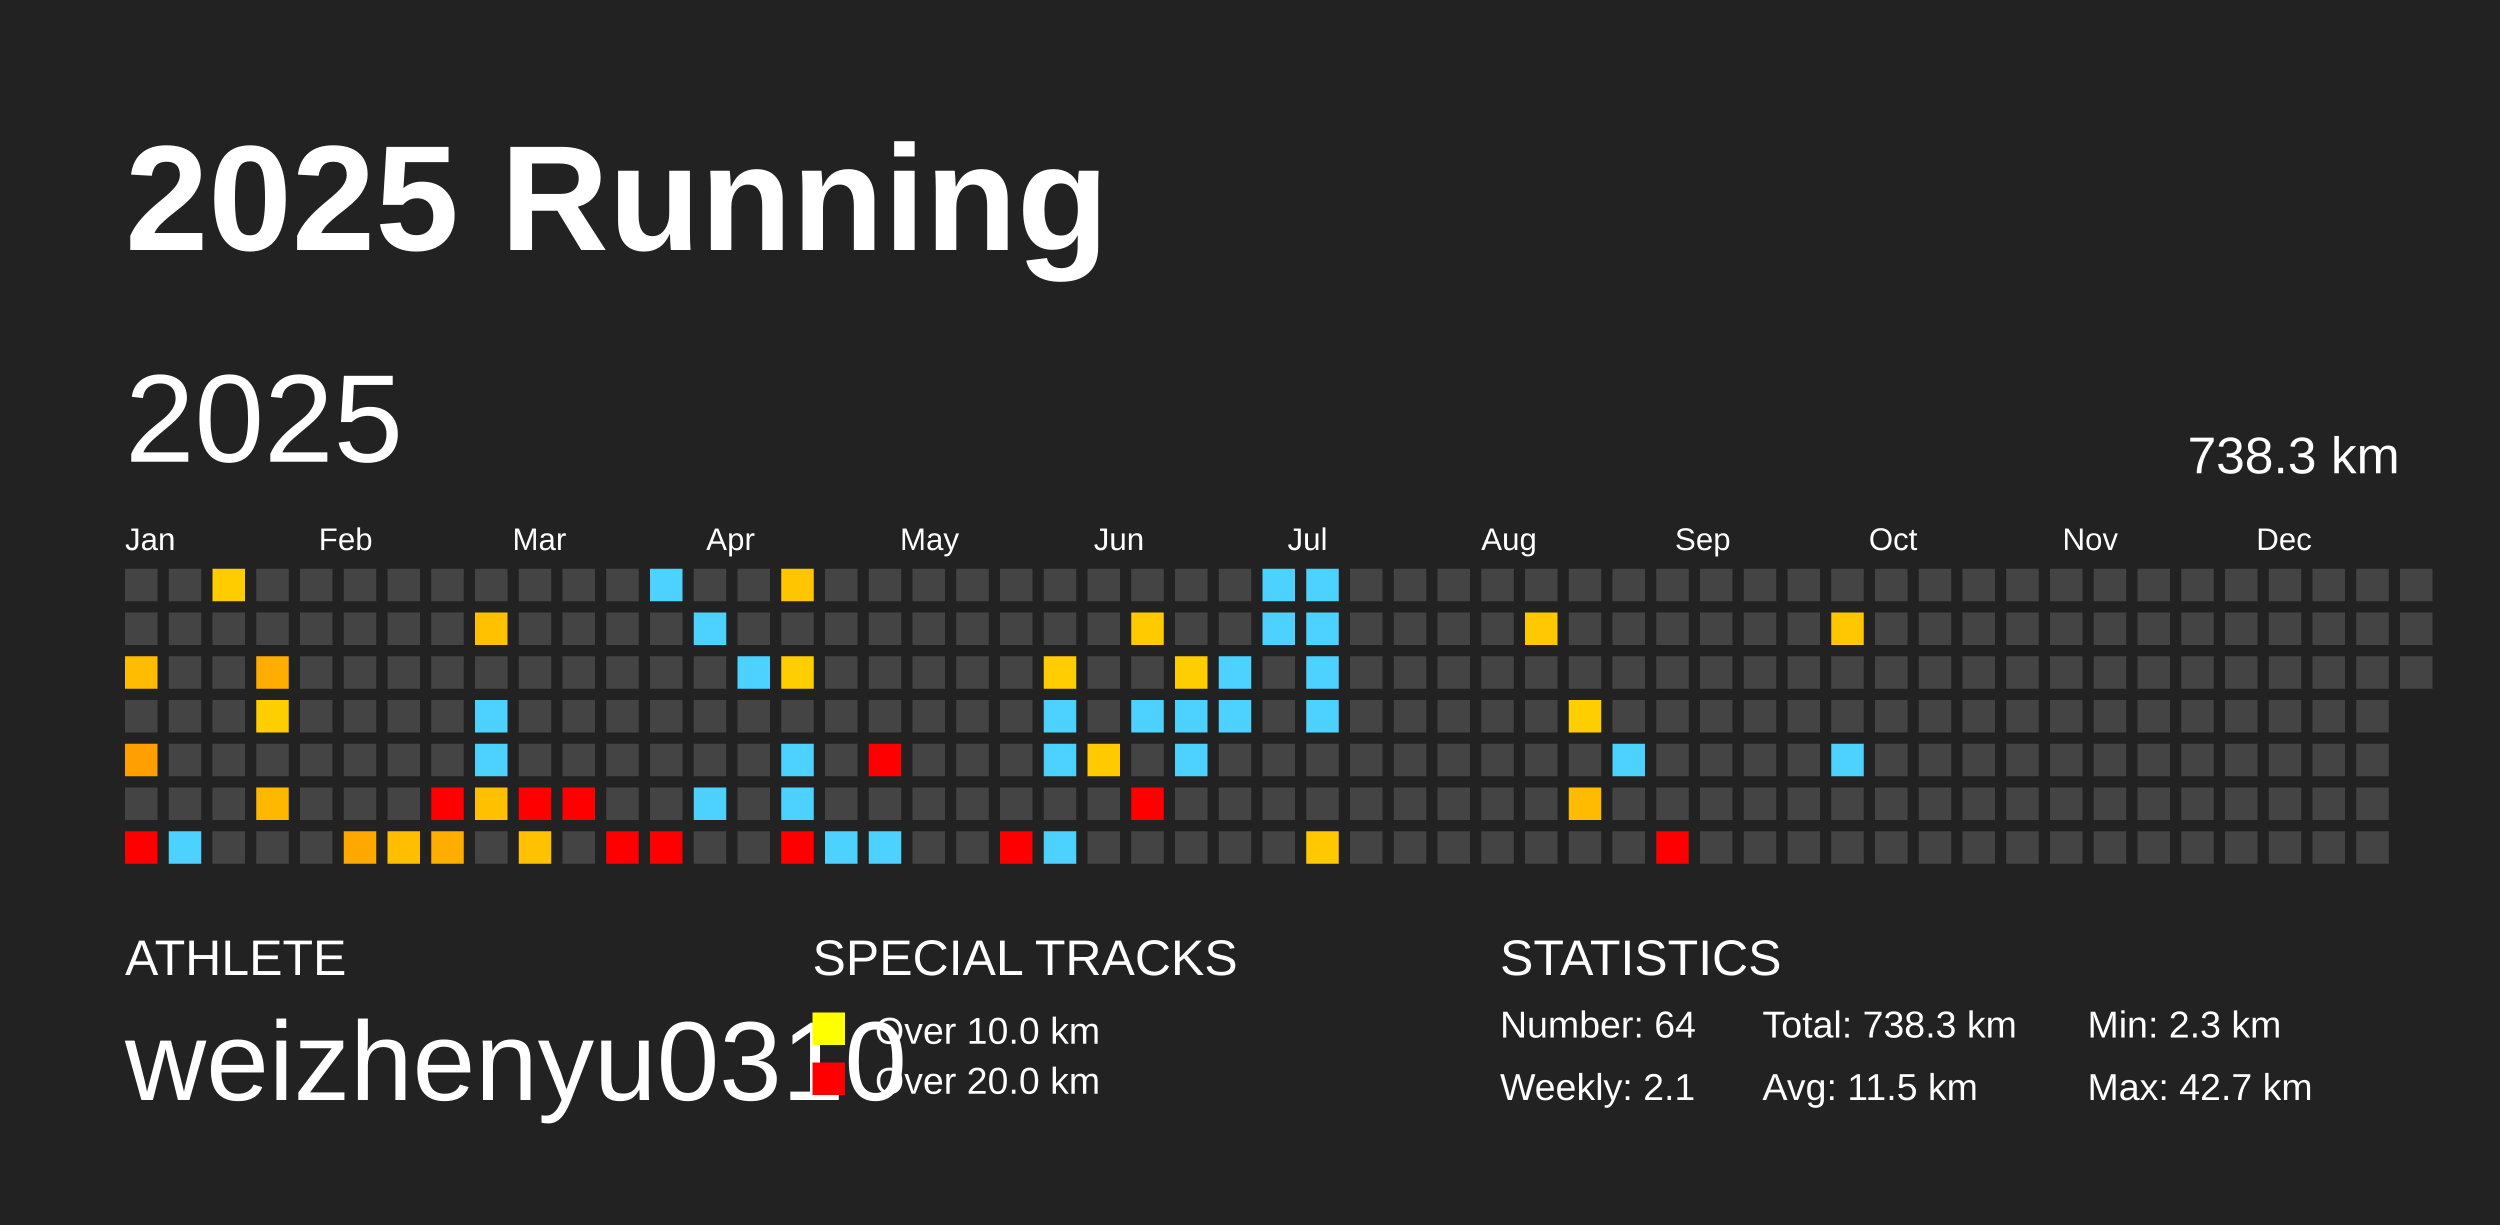
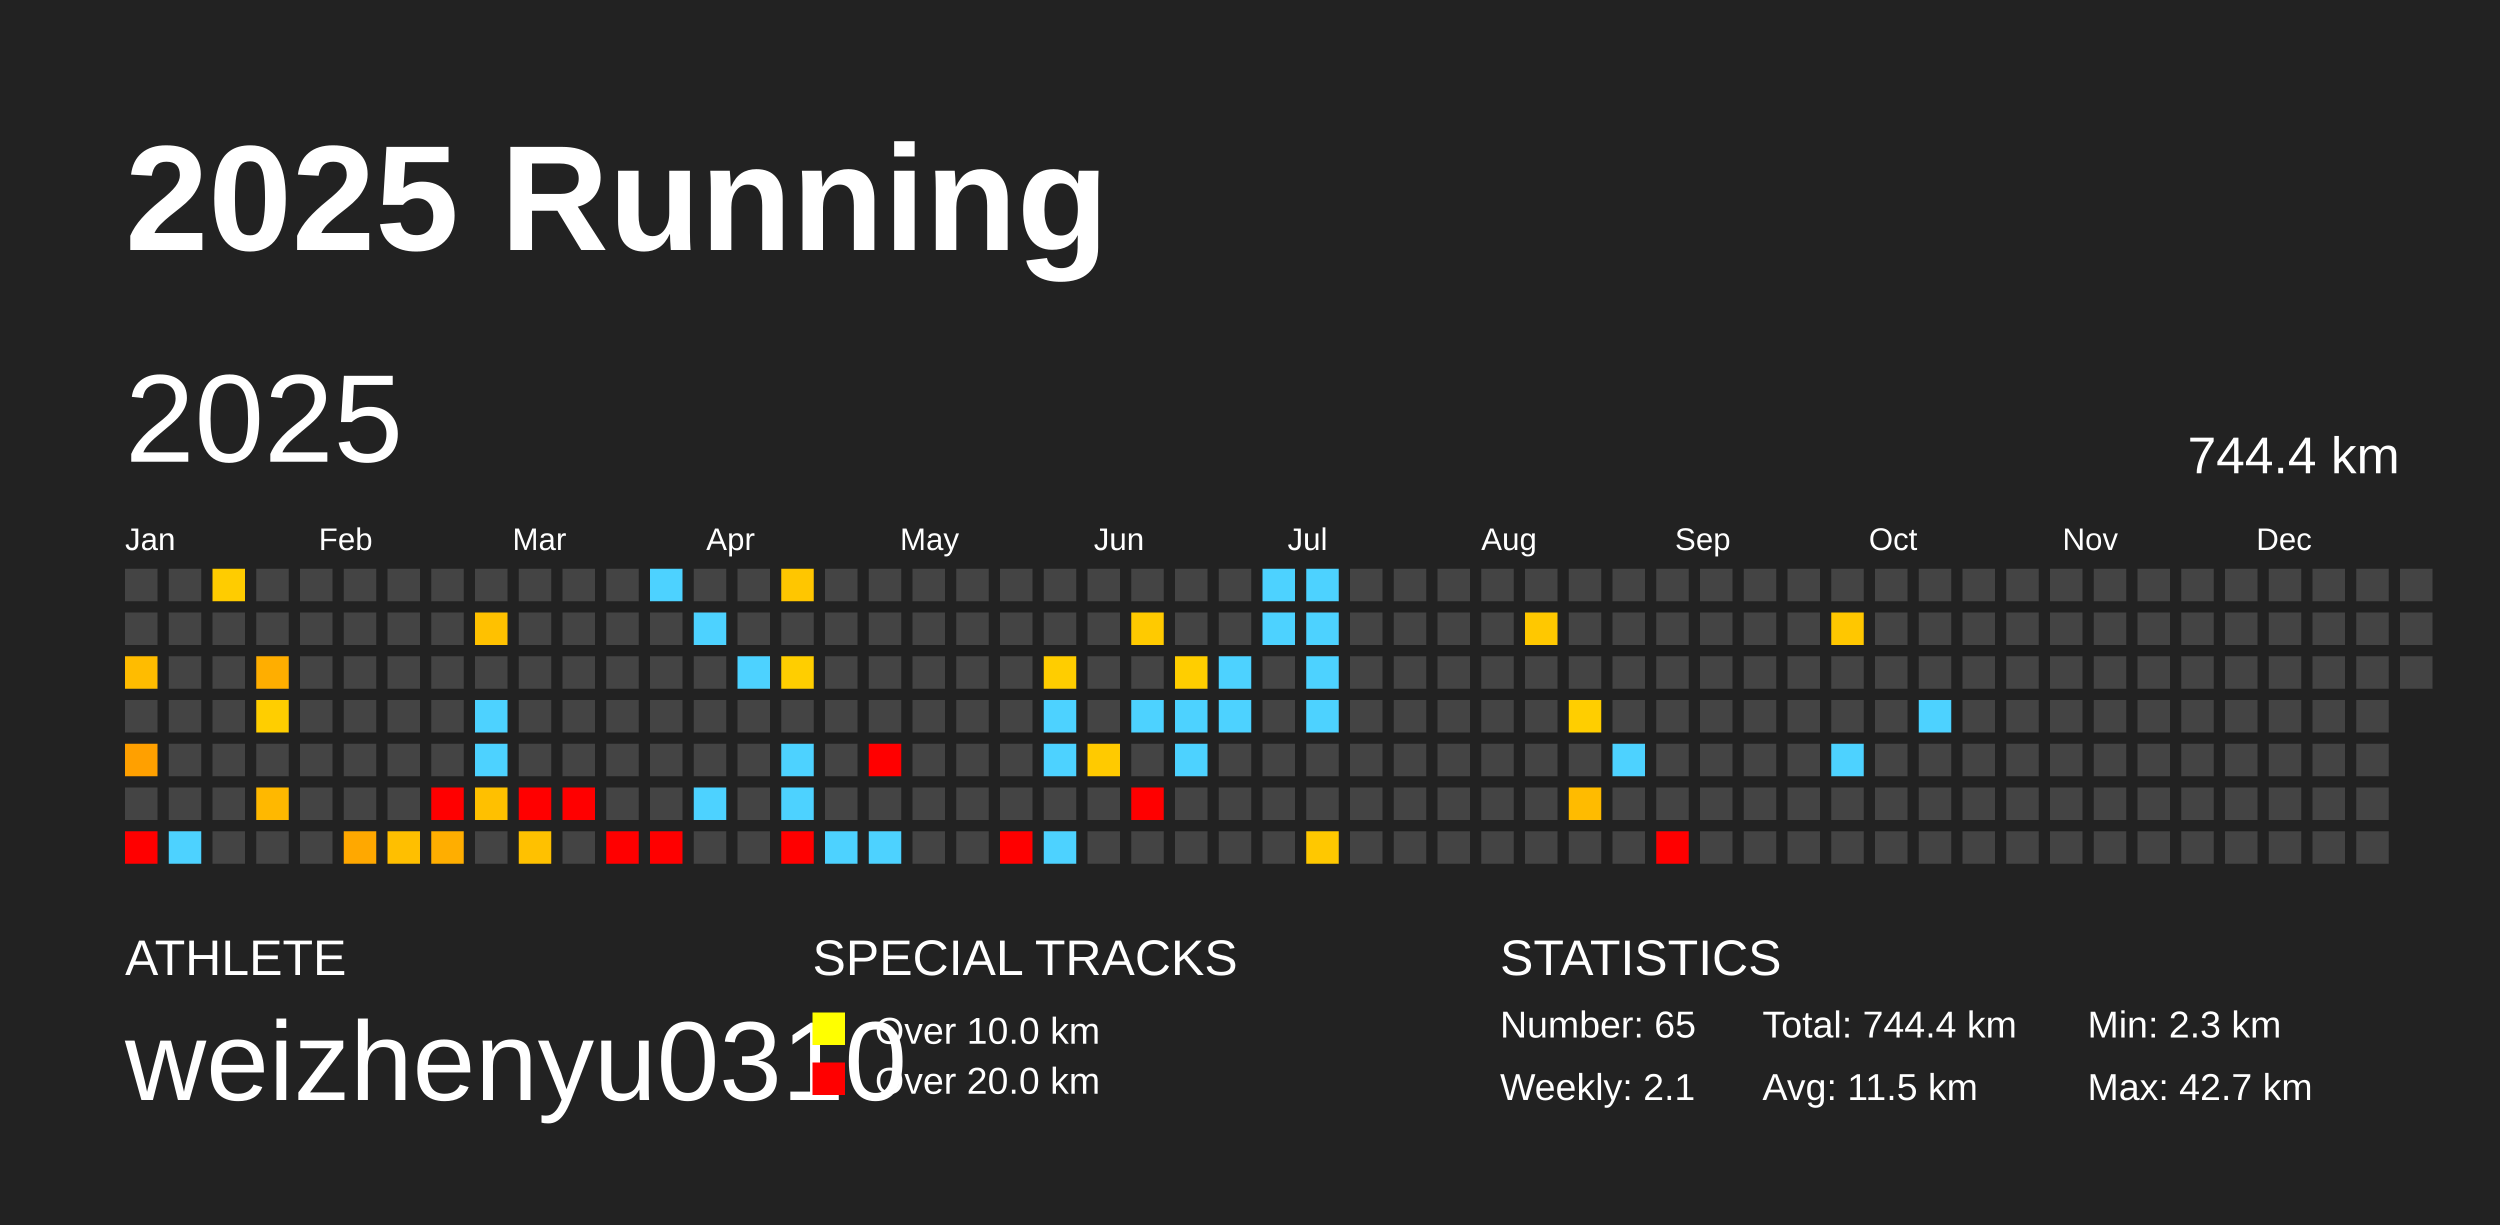
<svg xmlns="http://www.w3.org/2000/svg" baseProfile="full" height="98mm" version="1.1" viewBox="0,0,200,98" width="200mm">
  <defs />
  <rect fill="#222222" height="98" width="200" x="0" y="0" />
  <text fill="#FFFFFF" style="font-size:12px; font-family:Arial; font-weight:bold;" x="10" y="20">2025 Running</text>
  <text fill="#FFFFFF" style="font-size:4px; font-family:Arial" x="10" y="78">ATHLETE</text>
  <text fill="#FFFFFF" style="font-size:9px; font-family:Arial" x="10" y="88">weizhenyu0310</text>
  <text fill="#FFFFFF" style="font-size:4px; font-family:Arial" x="65" y="78">SPECIAL TRACKS</text>
  <rect fill="yellow" height="2.6" width="2.6" x="65" y="81" />
  <text fill="#FFFFFF" style="font-size:3px; font-family:Arial" x="70" y="83.5">Over 10.0 km</text>
  <rect fill="red" height="2.6" width="2.6" x="65" y="85" />
  <text fill="#FFFFFF" style="font-size:3px; font-family:Arial" x="70" y="87.5">Over 20.0 km</text>
  <text fill="#FFFFFF" style="font-size:4px; font-family:Arial" x="120" y="78">STATISTICS</text>
-   <text fill="#FFFFFF" style="font-size:3px; font-family:Arial" x="120" y="83">Number: 64</text>
+   <text fill="#FFFFFF" style="font-size:3px; font-family:Arial" x="120" y="83">Number: 65</text>
  <text fill="#FFFFFF" style="font-size:3px; font-family:Arial" x="120" y="88">Weekly: 2.1</text>
-   <text fill="#FFFFFF" style="font-size:3px; font-family:Arial" x="141" y="83">Total: 738.3 km</text>
+   <text fill="#FFFFFF" style="font-size:3px; font-family:Arial" x="141" y="83">Total: 744.4 km</text>
  <text fill="#FFFFFF" style="font-size:3px; font-family:Arial" x="141" y="88">Avg: 11.5 km</text>
  <text fill="#FFFFFF" style="font-size:3px; font-family:Arial" x="167" y="83">Min: 2.3 km</text>
  <text fill="#FFFFFF" style="font-size:3px; font-family:Arial" x="167" y="88">Max: 42.7 km</text>
  <text dominant-baseline="hanging" fill="#FFFFFF" style="font-size:10.0px; font-family:Arial;" x="10" y="30">2025</text>
-   <text dominant-baseline="hanging" fill="#FFFFFF" style="font-size:4.125px; font-family:Arial;" x="175" y="35">738.3 km</text>
+   <text dominant-baseline="hanging" fill="#FFFFFF" style="font-size:4.125px; font-family:Arial;" x="175" y="35">744.4 km</text>
  <text fill="#FFFFFF" style="font-size:2.5px; font-family:Arial" x="10.0" y="44">Jan</text>
  <text fill="#FFFFFF" style="font-size:2.5px; font-family:Arial" x="25.5" y="44">Feb</text>
  <text fill="#FFFFFF" style="font-size:2.5px; font-family:Arial" x="41.0" y="44">Mar</text>
  <text fill="#FFFFFF" style="font-size:2.5px; font-family:Arial" x="56.5" y="44">Apr</text>
  <text fill="#FFFFFF" style="font-size:2.5px; font-family:Arial" x="72.0" y="44">May</text>
  <text fill="#FFFFFF" style="font-size:2.5px; font-family:Arial" x="87.5" y="44">Jun</text>
  <text fill="#FFFFFF" style="font-size:2.5px; font-family:Arial" x="103.0" y="44">Jul</text>
  <text fill="#FFFFFF" style="font-size:2.5px; font-family:Arial" x="118.5" y="44">Aug</text>
  <text fill="#FFFFFF" style="font-size:2.5px; font-family:Arial" x="134.0" y="44">Sep</text>
  <text fill="#FFFFFF" style="font-size:2.5px; font-family:Arial" x="149.5" y="44">Oct</text>
  <text fill="#FFFFFF" style="font-size:2.5px; font-family:Arial" x="165.0" y="44">Nov</text>
  <text fill="#FFFFFF" style="font-size:2.5px; font-family:Arial" x="180.5" y="44">Dec</text>
  <rect fill="#444444" height="2.6" width="2.6" x="10.0" y="45.5" />
  <rect fill="#444444" height="2.6" width="2.6" x="10.0" y="49.0" />
  <rect fill="#ffbc00" height="2.6" width="2.6" x="10.0" y="52.5" />
  <rect fill="#444444" height="2.6" width="2.6" x="10.0" y="56.0" />
  <rect fill="#ffa000" height="2.6" width="2.6" x="10.0" y="59.5" />
  <rect fill="#444444" height="2.6" width="2.6" x="10.0" y="63.0" />
  <rect fill="red" height="2.6" width="2.6" x="10.0" y="66.5" />
  <rect fill="#444444" height="2.6" width="2.6" x="13.5" y="45.5" />
  <rect fill="#444444" height="2.6" width="2.6" x="13.5" y="49.0" />
  <rect fill="#444444" height="2.6" width="2.6" x="13.5" y="52.5" />
  <rect fill="#444444" height="2.6" width="2.6" x="13.5" y="56.0" />
  <rect fill="#444444" height="2.6" width="2.6" x="13.5" y="59.5" />
  <rect fill="#444444" height="2.6" width="2.6" x="13.5" y="63.0" />
  <rect fill="#4dd2ff" height="2.6" width="2.6" x="13.5" y="66.5" />
  <rect fill="#ffcc00" height="2.6" width="2.6" x="17.0" y="45.5" />
  <rect fill="#444444" height="2.6" width="2.6" x="17.0" y="49.0" />
  <rect fill="#444444" height="2.6" width="2.6" x="17.0" y="52.5" />
  <rect fill="#444444" height="2.6" width="2.6" x="17.0" y="56.0" />
  <rect fill="#444444" height="2.6" width="2.6" x="17.0" y="59.5" />
  <rect fill="#444444" height="2.6" width="2.6" x="17.0" y="63.0" />
  <rect fill="#444444" height="2.6" width="2.6" x="17.0" y="66.5" />
  <rect fill="#444444" height="2.6" width="2.6" x="20.5" y="45.5" />
  <rect fill="#444444" height="2.6" width="2.6" x="20.5" y="49.0" />
  <rect fill="#ffae00" height="2.6" width="2.6" x="20.5" y="52.5" />
  <rect fill="#ffce00" height="2.6" width="2.6" x="20.5" y="56.0" />
  <rect fill="#444444" height="2.6" width="2.6" x="20.5" y="59.5" />
  <rect fill="#ffb800" height="2.6" width="2.6" x="20.5" y="63.0" />
  <rect fill="#444444" height="2.6" width="2.6" x="20.5" y="66.5" />
  <rect fill="#444444" height="2.6" width="2.6" x="24.0" y="45.5" />
  <rect fill="#444444" height="2.6" width="2.6" x="24.0" y="49.0" />
  <rect fill="#444444" height="2.6" width="2.6" x="24.0" y="52.5" />
  <rect fill="#444444" height="2.6" width="2.6" x="24.0" y="56.0" />
  <rect fill="#444444" height="2.6" width="2.6" x="24.0" y="59.5" />
  <rect fill="#444444" height="2.6" width="2.6" x="24.0" y="63.0" />
  <rect fill="#444444" height="2.6" width="2.6" x="24.0" y="66.5" />
  <rect fill="#444444" height="2.6" width="2.6" x="27.5" y="45.5" />
  <rect fill="#444444" height="2.6" width="2.6" x="27.5" y="49.0" />
  <rect fill="#444444" height="2.6" width="2.6" x="27.5" y="52.5" />
  <rect fill="#444444" height="2.6" width="2.6" x="27.5" y="56.0" />
  <rect fill="#444444" height="2.6" width="2.6" x="27.5" y="59.5" />
  <rect fill="#444444" height="2.6" width="2.6" x="27.5" y="63.0" />
  <rect fill="#ffa800" height="2.6" width="2.6" x="27.5" y="66.5" />
  <rect fill="#444444" height="2.6" width="2.6" x="31.0" y="45.5" />
  <rect fill="#444444" height="2.6" width="2.6" x="31.0" y="49.0" />
  <rect fill="#444444" height="2.6" width="2.6" x="31.0" y="52.5" />
  <rect fill="#444444" height="2.6" width="2.6" x="31.0" y="56.0" />
  <rect fill="#444444" height="2.6" width="2.6" x="31.0" y="59.5" />
  <rect fill="#444444" height="2.6" width="2.6" x="31.0" y="63.0" />
  <rect fill="#ffbf00" height="2.6" width="2.6" x="31.0" y="66.5" />
  <rect fill="#444444" height="2.6" width="2.6" x="34.5" y="45.5" />
  <rect fill="#444444" height="2.6" width="2.6" x="34.5" y="49.0" />
  <rect fill="#444444" height="2.6" width="2.6" x="34.5" y="52.5" />
  <rect fill="#444444" height="2.6" width="2.6" x="34.5" y="56.0" />
  <rect fill="#444444" height="2.6" width="2.6" x="34.5" y="59.5" />
  <rect fill="red" height="2.6" width="2.6" x="34.5" y="63.0" />
  <rect fill="#ffae00" height="2.6" width="2.6" x="34.5" y="66.5" />
  <rect fill="#444444" height="2.6" width="2.6" x="38.0" y="45.5" />
  <rect fill="#ffc100" height="2.6" width="2.6" x="38.0" y="49.0" />
  <rect fill="#444444" height="2.6" width="2.6" x="38.0" y="52.5" />
  <rect fill="#4dd2ff" height="2.6" width="2.6" x="38.0" y="56.0" />
  <rect fill="#4dd2ff" height="2.6" width="2.6" x="38.0" y="59.5" />
  <rect fill="#ffc000" height="2.6" width="2.6" x="38.0" y="63.0" />
  <rect fill="#444444" height="2.6" width="2.6" x="38.0" y="66.5" />
  <rect fill="#444444" height="2.6" width="2.6" x="41.5" y="45.5" />
  <rect fill="#444444" height="2.6" width="2.6" x="41.5" y="49.0" />
  <rect fill="#444444" height="2.6" width="2.6" x="41.5" y="52.5" />
  <rect fill="#444444" height="2.6" width="2.6" x="41.5" y="56.0" />
  <rect fill="#444444" height="2.6" width="2.6" x="41.5" y="59.5" />
  <rect fill="red" height="2.6" width="2.6" x="41.5" y="63.0" />
  <rect fill="#ffc100" height="2.6" width="2.6" x="41.5" y="66.5" />
  <rect fill="#444444" height="2.6" width="2.6" x="45.0" y="45.5" />
  <rect fill="#444444" height="2.6" width="2.6" x="45.0" y="49.0" />
  <rect fill="#444444" height="2.6" width="2.6" x="45.0" y="52.5" />
  <rect fill="#444444" height="2.6" width="2.6" x="45.0" y="56.0" />
  <rect fill="#444444" height="2.6" width="2.6" x="45.0" y="59.5" />
  <rect fill="red" height="2.6" width="2.6" x="45.0" y="63.0" />
  <rect fill="#444444" height="2.6" width="2.6" x="45.0" y="66.5" />
  <rect fill="#444444" height="2.6" width="2.6" x="48.5" y="45.5" />
  <rect fill="#444444" height="2.6" width="2.6" x="48.5" y="49.0" />
  <rect fill="#444444" height="2.6" width="2.6" x="48.5" y="52.5" />
  <rect fill="#444444" height="2.6" width="2.6" x="48.5" y="56.0" />
  <rect fill="#444444" height="2.6" width="2.6" x="48.5" y="59.5" />
  <rect fill="#444444" height="2.6" width="2.6" x="48.5" y="63.0" />
  <rect fill="red" height="2.6" width="2.6" x="48.5" y="66.5" />
  <rect fill="#4dd2ff" height="2.6" width="2.6" x="52.0" y="45.5" />
  <rect fill="#444444" height="2.6" width="2.6" x="52.0" y="49.0" />
  <rect fill="#444444" height="2.6" width="2.6" x="52.0" y="52.5" />
  <rect fill="#444444" height="2.6" width="2.6" x="52.0" y="56.0" />
  <rect fill="#444444" height="2.6" width="2.6" x="52.0" y="59.5" />
  <rect fill="#444444" height="2.6" width="2.6" x="52.0" y="63.0" />
  <rect fill="red" height="2.6" width="2.6" x="52.0" y="66.5" />
  <rect fill="#444444" height="2.6" width="2.6" x="55.5" y="45.5" />
  <rect fill="#4dd2ff" height="2.6" width="2.6" x="55.5" y="49.0" />
  <rect fill="#444444" height="2.6" width="2.6" x="55.5" y="52.5" />
  <rect fill="#444444" height="2.6" width="2.6" x="55.5" y="56.0" />
  <rect fill="#444444" height="2.6" width="2.6" x="55.5" y="59.5" />
  <rect fill="#4dd2ff" height="2.6" width="2.6" x="55.5" y="63.0" />
  <rect fill="#444444" height="2.6" width="2.6" x="55.5" y="66.5" />
  <rect fill="#444444" height="2.6" width="2.6" x="59.0" y="45.5" />
  <rect fill="#444444" height="2.6" width="2.6" x="59.0" y="49.0" />
  <rect fill="#4dd2ff" height="2.6" width="2.6" x="59.0" y="52.5" />
  <rect fill="#444444" height="2.6" width="2.6" x="59.0" y="56.0" />
  <rect fill="#444444" height="2.6" width="2.6" x="59.0" y="59.5" />
  <rect fill="#444444" height="2.6" width="2.6" x="59.0" y="63.0" />
  <rect fill="#444444" height="2.6" width="2.6" x="59.0" y="66.5" />
  <rect fill="#ffc600" height="2.6" width="2.6" x="62.5" y="45.5" />
  <rect fill="#444444" height="2.6" width="2.6" x="62.5" y="49.0" />
  <rect fill="#ffce00" height="2.6" width="2.6" x="62.5" y="52.5" />
  <rect fill="#444444" height="2.6" width="2.6" x="62.5" y="56.0" />
  <rect fill="#4dd2ff" height="2.6" width="2.6" x="62.5" y="59.5" />
  <rect fill="#4dd2ff" height="2.6" width="2.6" x="62.5" y="63.0" />
  <rect fill="red" height="2.6" width="2.6" x="62.5" y="66.5" />
  <rect fill="#444444" height="2.6" width="2.6" x="66.0" y="45.5" />
  <rect fill="#444444" height="2.6" width="2.6" x="66.0" y="49.0" />
  <rect fill="#444444" height="2.6" width="2.6" x="66.0" y="52.5" />
  <rect fill="#444444" height="2.6" width="2.6" x="66.0" y="56.0" />
  <rect fill="#444444" height="2.6" width="2.6" x="66.0" y="59.5" />
  <rect fill="#444444" height="2.6" width="2.6" x="66.0" y="63.0" />
  <rect fill="#4dd2ff" height="2.6" width="2.6" x="66.0" y="66.5" />
  <rect fill="#444444" height="2.6" width="2.6" x="69.5" y="45.5" />
  <rect fill="#444444" height="2.6" width="2.6" x="69.5" y="49.0" />
  <rect fill="#444444" height="2.6" width="2.6" x="69.5" y="52.5" />
  <rect fill="#444444" height="2.6" width="2.6" x="69.5" y="56.0" />
  <rect fill="red" height="2.6" width="2.6" x="69.5" y="59.5" />
  <rect fill="#444444" height="2.6" width="2.6" x="69.5" y="63.0" />
  <rect fill="#4dd2ff" height="2.6" width="2.6" x="69.5" y="66.5" />
  <rect fill="#444444" height="2.6" width="2.6" x="73.0" y="45.5" />
  <rect fill="#444444" height="2.6" width="2.6" x="73.0" y="49.0" />
  <rect fill="#444444" height="2.6" width="2.6" x="73.0" y="52.5" />
  <rect fill="#444444" height="2.6" width="2.6" x="73.0" y="56.0" />
  <rect fill="#444444" height="2.6" width="2.6" x="73.0" y="59.5" />
  <rect fill="#444444" height="2.6" width="2.6" x="73.0" y="63.0" />
  <rect fill="#444444" height="2.6" width="2.6" x="73.0" y="66.5" />
  <rect fill="#444444" height="2.6" width="2.6" x="76.5" y="45.5" />
  <rect fill="#444444" height="2.6" width="2.6" x="76.5" y="49.0" />
  <rect fill="#444444" height="2.6" width="2.6" x="76.5" y="52.5" />
  <rect fill="#444444" height="2.6" width="2.6" x="76.5" y="56.0" />
  <rect fill="#444444" height="2.6" width="2.6" x="76.5" y="59.5" />
  <rect fill="#444444" height="2.6" width="2.6" x="76.5" y="63.0" />
  <rect fill="#444444" height="2.6" width="2.6" x="76.5" y="66.5" />
  <rect fill="#444444" height="2.6" width="2.6" x="80.0" y="45.5" />
  <rect fill="#444444" height="2.6" width="2.6" x="80.0" y="49.0" />
  <rect fill="#444444" height="2.6" width="2.6" x="80.0" y="52.5" />
  <rect fill="#444444" height="2.6" width="2.6" x="80.0" y="56.0" />
  <rect fill="#444444" height="2.6" width="2.6" x="80.0" y="59.5" />
  <rect fill="#444444" height="2.6" width="2.6" x="80.0" y="63.0" />
  <rect fill="red" height="2.6" width="2.6" x="80.0" y="66.5" />
  <rect fill="#444444" height="2.6" width="2.6" x="83.5" y="45.5" />
  <rect fill="#444444" height="2.6" width="2.6" x="83.5" y="49.0" />
  <rect fill="#ffcd00" height="2.6" width="2.6" x="83.5" y="52.5" />
  <rect fill="#4dd2ff" height="2.6" width="2.6" x="83.5" y="56.0" />
  <rect fill="#4dd2ff" height="2.6" width="2.6" x="83.5" y="59.5" />
  <rect fill="#444444" height="2.6" width="2.6" x="83.5" y="63.0" />
  <rect fill="#4dd2ff" height="2.6" width="2.6" x="83.5" y="66.5" />
  <rect fill="#444444" height="2.6" width="2.6" x="87.0" y="45.5" />
  <rect fill="#444444" height="2.6" width="2.6" x="87.0" y="49.0" />
  <rect fill="#444444" height="2.6" width="2.6" x="87.0" y="52.5" />
  <rect fill="#444444" height="2.6" width="2.6" x="87.0" y="56.0" />
  <rect fill="#ffca00" height="2.6" width="2.6" x="87.0" y="59.5" />
  <rect fill="#444444" height="2.6" width="2.6" x="87.0" y="63.0" />
  <rect fill="#444444" height="2.6" width="2.6" x="87.0" y="66.5" />
  <rect fill="#444444" height="2.6" width="2.6" x="90.5" y="45.5" />
  <rect fill="#ffca00" height="2.6" width="2.6" x="90.5" y="49.0" />
  <rect fill="#444444" height="2.6" width="2.6" x="90.5" y="52.5" />
  <rect fill="#4dd2ff" height="2.6" width="2.6" x="90.5" y="56.0" />
  <rect fill="#444444" height="2.6" width="2.6" x="90.5" y="59.5" />
  <rect fill="red" height="2.6" width="2.6" x="90.5" y="63.0" />
  <rect fill="#444444" height="2.6" width="2.6" x="90.5" y="66.5" />
  <rect fill="#444444" height="2.6" width="2.6" x="94.0" y="45.5" />
  <rect fill="#444444" height="2.6" width="2.6" x="94.0" y="49.0" />
  <rect fill="#ffce00" height="2.6" width="2.6" x="94.0" y="52.5" />
  <rect fill="#4dd2ff" height="2.6" width="2.6" x="94.0" y="56.0" />
  <rect fill="#4dd2ff" height="2.6" width="2.6" x="94.0" y="59.5" />
  <rect fill="#444444" height="2.6" width="2.6" x="94.0" y="63.0" />
  <rect fill="#444444" height="2.6" width="2.6" x="94.0" y="66.5" />
  <rect fill="#444444" height="2.6" width="2.6" x="97.5" y="45.5" />
  <rect fill="#444444" height="2.6" width="2.6" x="97.5" y="49.0" />
  <rect fill="#4dd2ff" height="2.6" width="2.6" x="97.5" y="52.5" />
  <rect fill="#4dd2ff" height="2.6" width="2.6" x="97.5" y="56.0" />
  <rect fill="#444444" height="2.6" width="2.6" x="97.5" y="59.5" />
  <rect fill="#444444" height="2.6" width="2.6" x="97.5" y="63.0" />
  <rect fill="#444444" height="2.6" width="2.6" x="97.5" y="66.5" />
  <rect fill="#4dd2ff" height="2.6" width="2.6" x="101.0" y="45.5" />
  <rect fill="#4dd2ff" height="2.6" width="2.6" x="101.0" y="49.0" />
  <rect fill="#444444" height="2.6" width="2.6" x="101.0" y="52.5" />
  <rect fill="#444444" height="2.6" width="2.6" x="101.0" y="56.0" />
  <rect fill="#444444" height="2.6" width="2.6" x="101.0" y="59.5" />
  <rect fill="#444444" height="2.6" width="2.6" x="101.0" y="63.0" />
  <rect fill="#444444" height="2.6" width="2.6" x="101.0" y="66.5" />
  <rect fill="#4dd2ff" height="2.6" width="2.6" x="104.5" y="45.5" />
  <rect fill="#4dd2ff" height="2.6" width="2.6" x="104.5" y="49.0" />
  <rect fill="#4dd2ff" height="2.6" width="2.6" x="104.5" y="52.5" />
  <rect fill="#4dd2ff" height="2.6" width="2.6" x="104.5" y="56.0" />
  <rect fill="#444444" height="2.6" width="2.6" x="104.5" y="59.5" />
  <rect fill="#444444" height="2.6" width="2.6" x="104.5" y="63.0" />
  <rect fill="#ffc800" height="2.6" width="2.6" x="104.5" y="66.5" />
  <rect fill="#444444" height="2.6" width="2.6" x="108.0" y="45.5" />
  <rect fill="#444444" height="2.6" width="2.6" x="108.0" y="49.0" />
  <rect fill="#444444" height="2.6" width="2.6" x="108.0" y="52.5" />
  <rect fill="#444444" height="2.6" width="2.6" x="108.0" y="56.0" />
  <rect fill="#444444" height="2.6" width="2.6" x="108.0" y="59.5" />
  <rect fill="#444444" height="2.6" width="2.6" x="108.0" y="63.0" />
  <rect fill="#444444" height="2.6" width="2.6" x="108.0" y="66.5" />
  <rect fill="#444444" height="2.6" width="2.6" x="111.5" y="45.5" />
  <rect fill="#444444" height="2.6" width="2.6" x="111.5" y="49.0" />
  <rect fill="#444444" height="2.6" width="2.6" x="111.5" y="52.5" />
  <rect fill="#444444" height="2.6" width="2.6" x="111.5" y="56.0" />
  <rect fill="#444444" height="2.6" width="2.6" x="111.5" y="59.5" />
  <rect fill="#444444" height="2.6" width="2.6" x="111.5" y="63.0" />
  <rect fill="#444444" height="2.6" width="2.6" x="111.5" y="66.5" />
  <rect fill="#444444" height="2.6" width="2.6" x="115.0" y="45.5" />
  <rect fill="#444444" height="2.6" width="2.6" x="115.0" y="49.0" />
  <rect fill="#444444" height="2.6" width="2.6" x="115.0" y="52.5" />
  <rect fill="#444444" height="2.6" width="2.6" x="115.0" y="56.0" />
  <rect fill="#444444" height="2.6" width="2.6" x="115.0" y="59.5" />
  <rect fill="#444444" height="2.6" width="2.6" x="115.0" y="63.0" />
  <rect fill="#444444" height="2.6" width="2.6" x="115.0" y="66.5" />
  <rect fill="#444444" height="2.6" width="2.6" x="118.5" y="45.5" />
  <rect fill="#444444" height="2.6" width="2.6" x="118.5" y="49.0" />
  <rect fill="#444444" height="2.6" width="2.6" x="118.5" y="52.5" />
  <rect fill="#444444" height="2.6" width="2.6" x="118.5" y="56.0" />
  <rect fill="#444444" height="2.6" width="2.6" x="118.5" y="59.5" />
  <rect fill="#444444" height="2.6" width="2.6" x="118.5" y="63.0" />
  <rect fill="#444444" height="2.6" width="2.6" x="118.5" y="66.5" />
  <rect fill="#444444" height="2.6" width="2.6" x="122.0" y="45.5" />
  <rect fill="#ffc800" height="2.6" width="2.6" x="122.0" y="49.0" />
  <rect fill="#444444" height="2.6" width="2.6" x="122.0" y="52.5" />
  <rect fill="#444444" height="2.6" width="2.6" x="122.0" y="56.0" />
  <rect fill="#444444" height="2.6" width="2.6" x="122.0" y="59.5" />
  <rect fill="#444444" height="2.6" width="2.6" x="122.0" y="63.0" />
  <rect fill="#444444" height="2.6" width="2.6" x="122.0" y="66.5" />
  <rect fill="#444444" height="2.6" width="2.6" x="125.5" y="45.5" />
  <rect fill="#444444" height="2.6" width="2.6" x="125.5" y="49.0" />
  <rect fill="#444444" height="2.6" width="2.6" x="125.5" y="52.5" />
  <rect fill="#ffce00" height="2.6" width="2.6" x="125.5" y="56.0" />
  <rect fill="#444444" height="2.6" width="2.6" x="125.5" y="59.5" />
  <rect fill="#ffbb00" height="2.6" width="2.6" x="125.5" y="63.0" />
  <rect fill="#444444" height="2.6" width="2.6" x="125.5" y="66.5" />
  <rect fill="#444444" height="2.6" width="2.6" x="129.0" y="45.5" />
  <rect fill="#444444" height="2.6" width="2.6" x="129.0" y="49.0" />
  <rect fill="#444444" height="2.6" width="2.6" x="129.0" y="52.5" />
  <rect fill="#444444" height="2.6" width="2.6" x="129.0" y="56.0" />
  <rect fill="#4dd2ff" height="2.6" width="2.6" x="129.0" y="59.5" />
  <rect fill="#444444" height="2.6" width="2.6" x="129.0" y="63.0" />
  <rect fill="#444444" height="2.6" width="2.6" x="129.0" y="66.5" />
  <rect fill="#444444" height="2.6" width="2.6" x="132.5" y="45.5" />
  <rect fill="#444444" height="2.6" width="2.6" x="132.5" y="49.0" />
  <rect fill="#444444" height="2.6" width="2.6" x="132.5" y="52.5" />
  <rect fill="#444444" height="2.6" width="2.6" x="132.5" y="56.0" />
  <rect fill="#444444" height="2.6" width="2.6" x="132.5" y="59.5" />
  <rect fill="#444444" height="2.6" width="2.6" x="132.5" y="63.0" />
  <rect fill="red" height="2.6" width="2.6" x="132.5" y="66.5" />
  <rect fill="#444444" height="2.6" width="2.6" x="136.0" y="45.5" />
  <rect fill="#444444" height="2.6" width="2.6" x="136.0" y="49.0" />
  <rect fill="#444444" height="2.6" width="2.6" x="136.0" y="52.5" />
  <rect fill="#444444" height="2.6" width="2.6" x="136.0" y="56.0" />
  <rect fill="#444444" height="2.6" width="2.6" x="136.0" y="59.5" />
  <rect fill="#444444" height="2.6" width="2.6" x="136.0" y="63.0" />
  <rect fill="#444444" height="2.6" width="2.6" x="136.0" y="66.5" />
  <rect fill="#444444" height="2.6" width="2.6" x="139.5" y="45.5" />
  <rect fill="#444444" height="2.6" width="2.6" x="139.5" y="49.0" />
  <rect fill="#444444" height="2.6" width="2.6" x="139.5" y="52.5" />
  <rect fill="#444444" height="2.6" width="2.6" x="139.5" y="56.0" />
  <rect fill="#444444" height="2.6" width="2.6" x="139.5" y="59.5" />
  <rect fill="#444444" height="2.6" width="2.6" x="139.5" y="63.0" />
  <rect fill="#444444" height="2.6" width="2.6" x="139.5" y="66.5" />
  <rect fill="#444444" height="2.6" width="2.6" x="143.0" y="45.5" />
  <rect fill="#444444" height="2.6" width="2.6" x="143.0" y="49.0" />
  <rect fill="#444444" height="2.6" width="2.6" x="143.0" y="52.5" />
  <rect fill="#444444" height="2.6" width="2.6" x="143.0" y="56.0" />
  <rect fill="#444444" height="2.6" width="2.6" x="143.0" y="59.5" />
  <rect fill="#444444" height="2.6" width="2.6" x="143.0" y="63.0" />
  <rect fill="#444444" height="2.6" width="2.6" x="143.0" y="66.5" />
  <rect fill="#444444" height="2.6" width="2.6" x="146.5" y="45.5" />
  <rect fill="#ffc700" height="2.6" width="2.6" x="146.5" y="49.0" />
  <rect fill="#444444" height="2.6" width="2.6" x="146.5" y="52.5" />
  <rect fill="#444444" height="2.6" width="2.6" x="146.5" y="56.0" />
  <rect fill="#4dd2ff" height="2.6" width="2.6" x="146.5" y="59.5" />
  <rect fill="#444444" height="2.6" width="2.6" x="146.5" y="63.0" />
  <rect fill="#444444" height="2.6" width="2.6" x="146.5" y="66.5" />
  <rect fill="#444444" height="2.6" width="2.6" x="150.0" y="45.5" />
  <rect fill="#444444" height="2.6" width="2.6" x="150.0" y="49.0" />
  <rect fill="#444444" height="2.6" width="2.6" x="150.0" y="52.5" />
  <rect fill="#444444" height="2.6" width="2.6" x="150.0" y="56.0" />
  <rect fill="#444444" height="2.6" width="2.6" x="150.0" y="59.5" />
  <rect fill="#444444" height="2.6" width="2.6" x="150.0" y="63.0" />
  <rect fill="#444444" height="2.6" width="2.6" x="150.0" y="66.5" />
  <rect fill="#444444" height="2.6" width="2.6" x="153.5" y="45.5" />
  <rect fill="#444444" height="2.6" width="2.6" x="153.5" y="49.0" />
  <rect fill="#444444" height="2.6" width="2.6" x="153.5" y="52.5" />
-   <rect fill="#444444" height="2.6" width="2.6" x="153.5" y="56.0" />
+   <rect fill="#4dd2ff" height="2.6" width="2.6" x="153.5" y="56.0" />
  <rect fill="#444444" height="2.6" width="2.6" x="153.5" y="59.5" />
  <rect fill="#444444" height="2.6" width="2.6" x="153.5" y="63.0" />
  <rect fill="#444444" height="2.6" width="2.6" x="153.5" y="66.5" />
  <rect fill="#444444" height="2.6" width="2.6" x="157.0" y="45.5" />
  <rect fill="#444444" height="2.6" width="2.6" x="157.0" y="49.0" />
  <rect fill="#444444" height="2.6" width="2.6" x="157.0" y="52.5" />
  <rect fill="#444444" height="2.6" width="2.6" x="157.0" y="56.0" />
  <rect fill="#444444" height="2.6" width="2.6" x="157.0" y="59.5" />
  <rect fill="#444444" height="2.6" width="2.6" x="157.0" y="63.0" />
  <rect fill="#444444" height="2.6" width="2.6" x="157.0" y="66.5" />
  <rect fill="#444444" height="2.6" width="2.6" x="160.5" y="45.5" />
  <rect fill="#444444" height="2.6" width="2.6" x="160.5" y="49.0" />
  <rect fill="#444444" height="2.6" width="2.6" x="160.5" y="52.5" />
  <rect fill="#444444" height="2.6" width="2.6" x="160.5" y="56.0" />
  <rect fill="#444444" height="2.6" width="2.6" x="160.5" y="59.5" />
  <rect fill="#444444" height="2.6" width="2.6" x="160.5" y="63.0" />
  <rect fill="#444444" height="2.6" width="2.6" x="160.5" y="66.5" />
  <rect fill="#444444" height="2.6" width="2.6" x="164.0" y="45.5" />
  <rect fill="#444444" height="2.6" width="2.6" x="164.0" y="49.0" />
  <rect fill="#444444" height="2.6" width="2.6" x="164.0" y="52.5" />
  <rect fill="#444444" height="2.6" width="2.6" x="164.0" y="56.0" />
  <rect fill="#444444" height="2.6" width="2.6" x="164.0" y="59.5" />
  <rect fill="#444444" height="2.6" width="2.6" x="164.0" y="63.0" />
  <rect fill="#444444" height="2.6" width="2.6" x="164.0" y="66.5" />
  <rect fill="#444444" height="2.6" width="2.6" x="167.5" y="45.5" />
  <rect fill="#444444" height="2.6" width="2.6" x="167.5" y="49.0" />
  <rect fill="#444444" height="2.6" width="2.6" x="167.5" y="52.5" />
  <rect fill="#444444" height="2.6" width="2.6" x="167.5" y="56.0" />
  <rect fill="#444444" height="2.6" width="2.6" x="167.5" y="59.5" />
  <rect fill="#444444" height="2.6" width="2.6" x="167.5" y="63.0" />
  <rect fill="#444444" height="2.6" width="2.6" x="167.5" y="66.5" />
  <rect fill="#444444" height="2.6" width="2.6" x="171.0" y="45.5" />
  <rect fill="#444444" height="2.6" width="2.6" x="171.0" y="49.0" />
  <rect fill="#444444" height="2.6" width="2.6" x="171.0" y="52.5" />
  <rect fill="#444444" height="2.6" width="2.6" x="171.0" y="56.0" />
  <rect fill="#444444" height="2.6" width="2.6" x="171.0" y="59.5" />
  <rect fill="#444444" height="2.6" width="2.6" x="171.0" y="63.0" />
  <rect fill="#444444" height="2.6" width="2.6" x="171.0" y="66.5" />
  <rect fill="#444444" height="2.6" width="2.6" x="174.5" y="45.5" />
  <rect fill="#444444" height="2.6" width="2.6" x="174.5" y="49.0" />
  <rect fill="#444444" height="2.6" width="2.6" x="174.5" y="52.5" />
  <rect fill="#444444" height="2.6" width="2.6" x="174.5" y="56.0" />
  <rect fill="#444444" height="2.6" width="2.6" x="174.5" y="59.5" />
  <rect fill="#444444" height="2.6" width="2.6" x="174.5" y="63.0" />
  <rect fill="#444444" height="2.6" width="2.6" x="174.5" y="66.5" />
  <rect fill="#444444" height="2.6" width="2.6" x="178.0" y="45.5" />
  <rect fill="#444444" height="2.6" width="2.6" x="178.0" y="49.0" />
  <rect fill="#444444" height="2.6" width="2.6" x="178.0" y="52.5" />
  <rect fill="#444444" height="2.6" width="2.6" x="178.0" y="56.0" />
  <rect fill="#444444" height="2.6" width="2.6" x="178.0" y="59.5" />
  <rect fill="#444444" height="2.6" width="2.6" x="178.0" y="63.0" />
  <rect fill="#444444" height="2.6" width="2.6" x="178.0" y="66.5" />
  <rect fill="#444444" height="2.6" width="2.6" x="181.5" y="45.5" />
  <rect fill="#444444" height="2.6" width="2.6" x="181.5" y="49.0" />
  <rect fill="#444444" height="2.6" width="2.6" x="181.5" y="52.5" />
  <rect fill="#444444" height="2.6" width="2.6" x="181.5" y="56.0" />
  <rect fill="#444444" height="2.6" width="2.6" x="181.5" y="59.5" />
  <rect fill="#444444" height="2.6" width="2.6" x="181.5" y="63.0" />
  <rect fill="#444444" height="2.6" width="2.6" x="181.5" y="66.5" />
  <rect fill="#444444" height="2.6" width="2.6" x="185.0" y="45.5" />
  <rect fill="#444444" height="2.6" width="2.6" x="185.0" y="49.0" />
  <rect fill="#444444" height="2.6" width="2.6" x="185.0" y="52.5" />
  <rect fill="#444444" height="2.6" width="2.6" x="185.0" y="56.0" />
  <rect fill="#444444" height="2.6" width="2.6" x="185.0" y="59.5" />
  <rect fill="#444444" height="2.6" width="2.6" x="185.0" y="63.0" />
  <rect fill="#444444" height="2.6" width="2.6" x="185.0" y="66.5" />
  <rect fill="#444444" height="2.6" width="2.6" x="188.5" y="45.5" />
  <rect fill="#444444" height="2.6" width="2.6" x="188.5" y="49.0" />
  <rect fill="#444444" height="2.6" width="2.6" x="188.5" y="52.5" />
  <rect fill="#444444" height="2.6" width="2.6" x="188.5" y="56.0" />
  <rect fill="#444444" height="2.6" width="2.6" x="188.5" y="59.5" />
  <rect fill="#444444" height="2.6" width="2.6" x="188.5" y="63.0" />
  <rect fill="#444444" height="2.6" width="2.6" x="188.5" y="66.5" />
  <rect fill="#444444" height="2.6" width="2.6" x="192.0" y="45.5" />
  <rect fill="#444444" height="2.6" width="2.6" x="192.0" y="49.0" />
  <rect fill="#444444" height="2.6" width="2.6" x="192.0" y="52.5" />
</svg>
